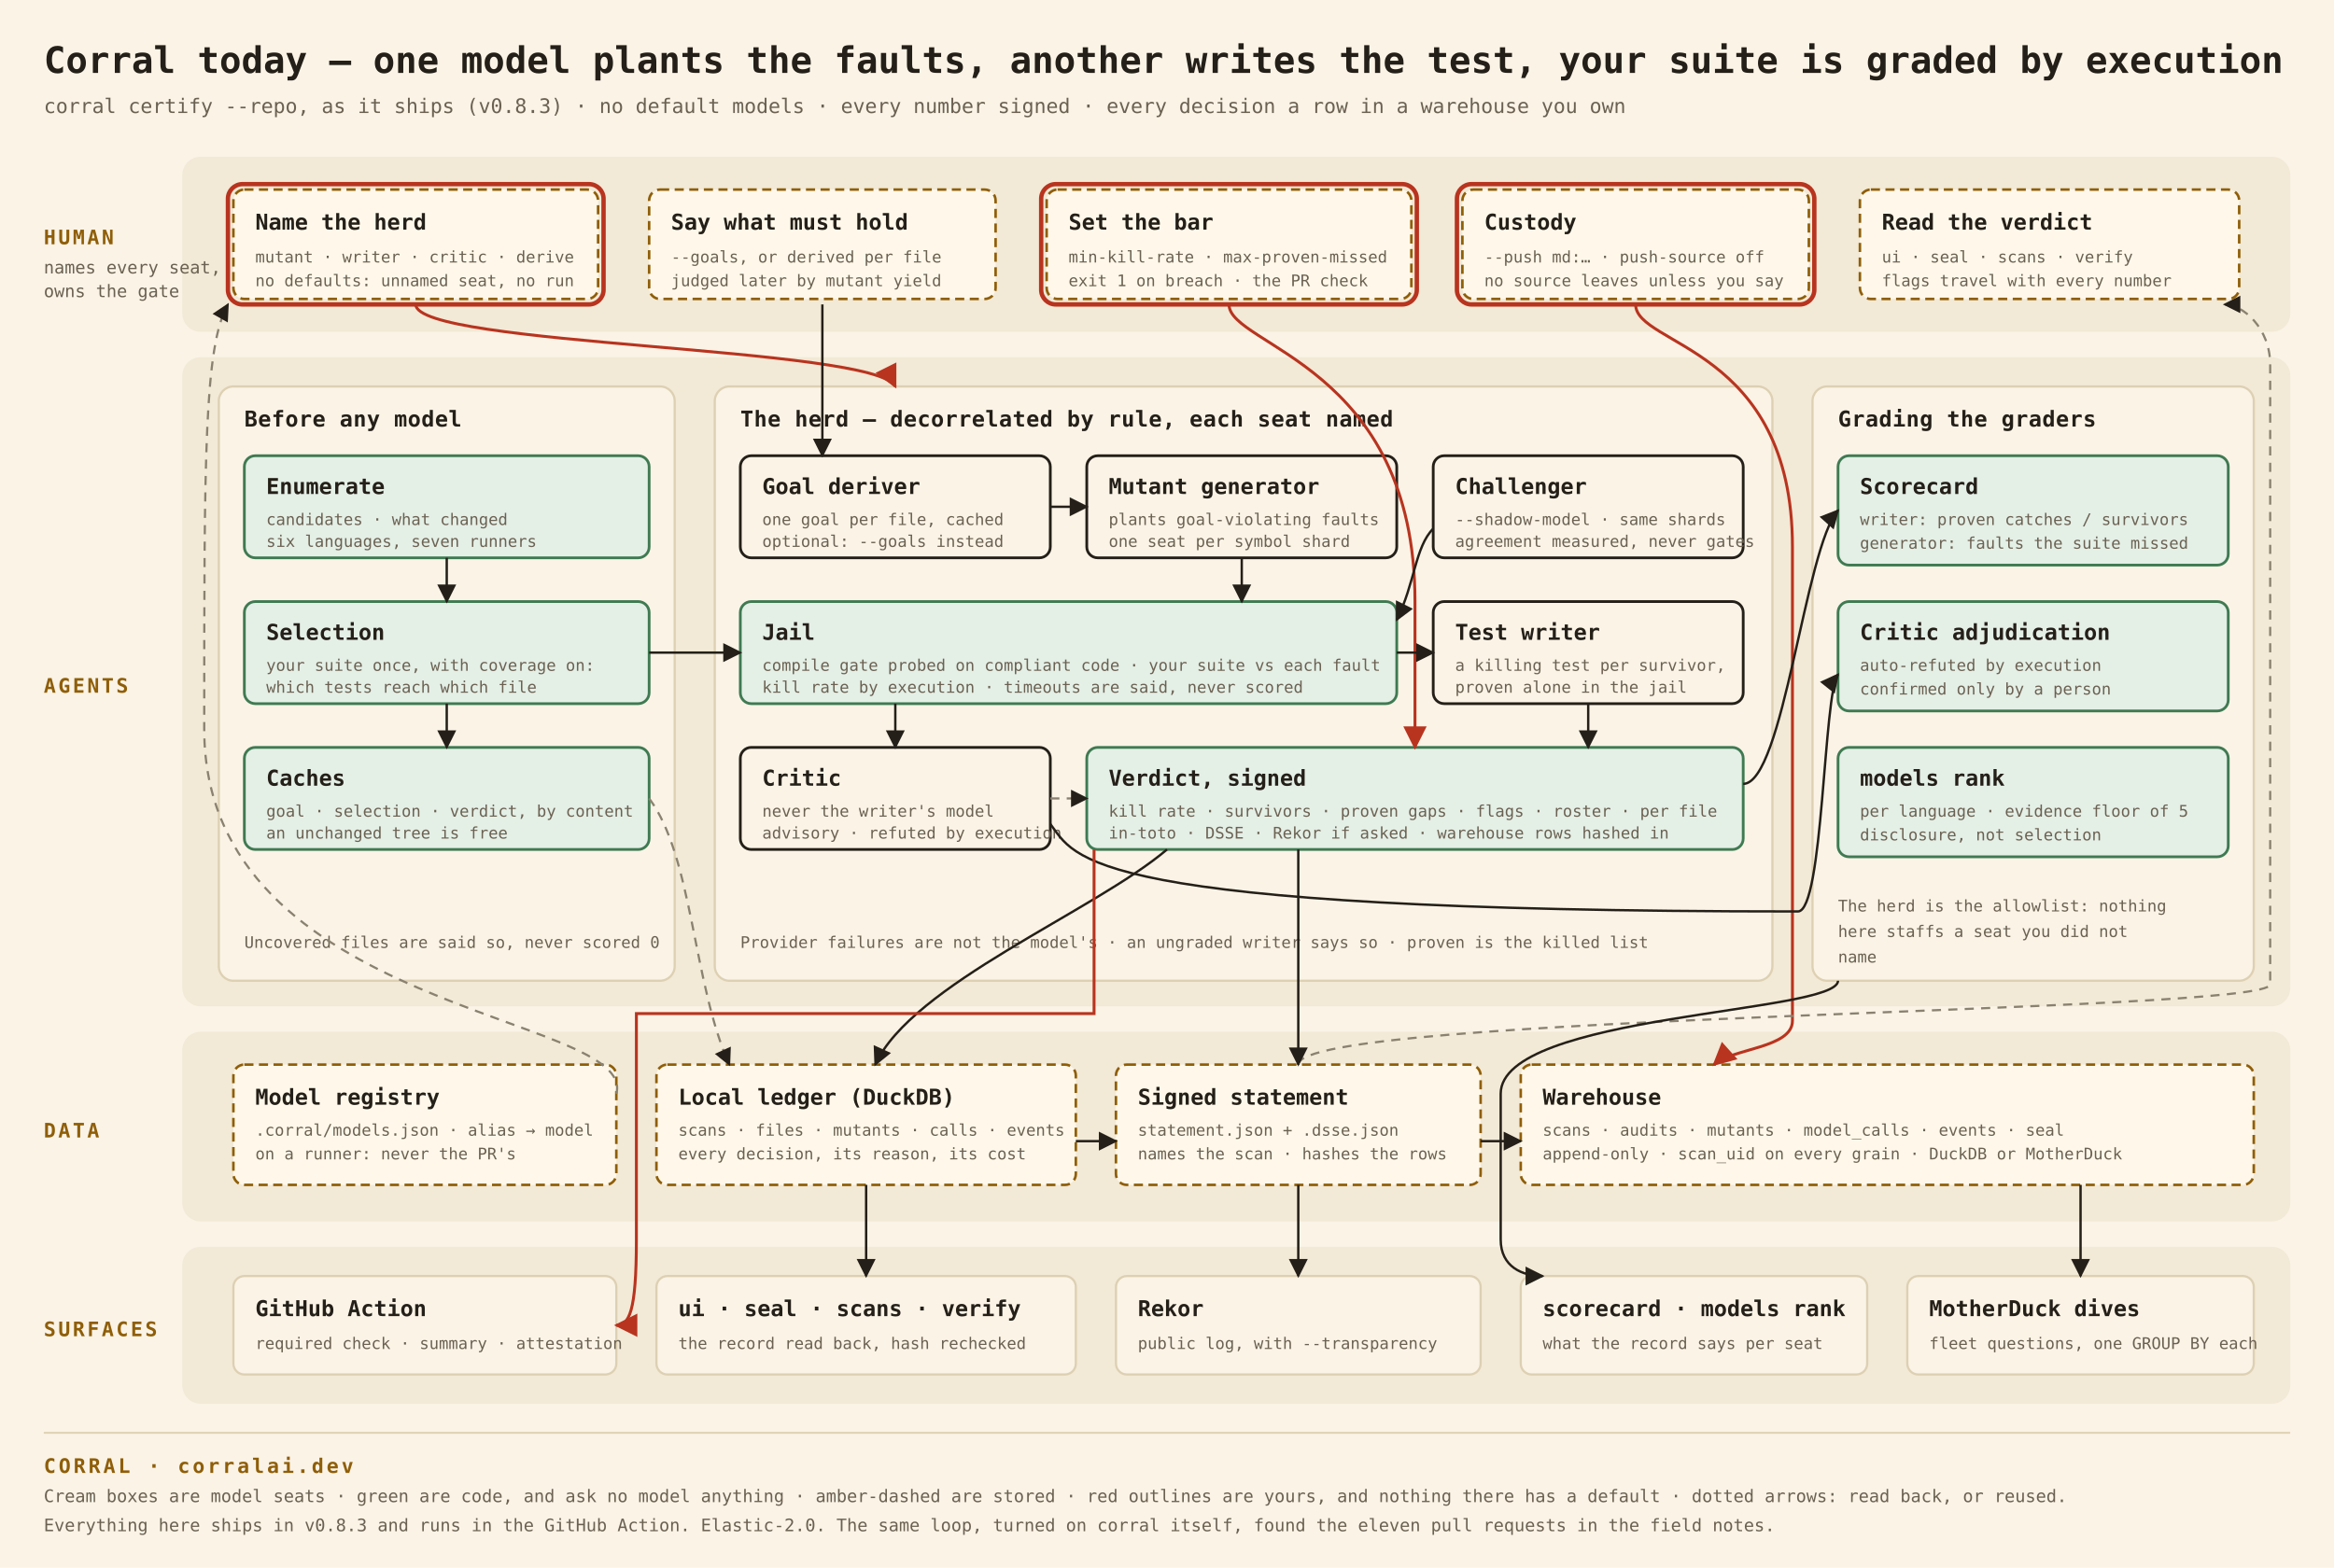
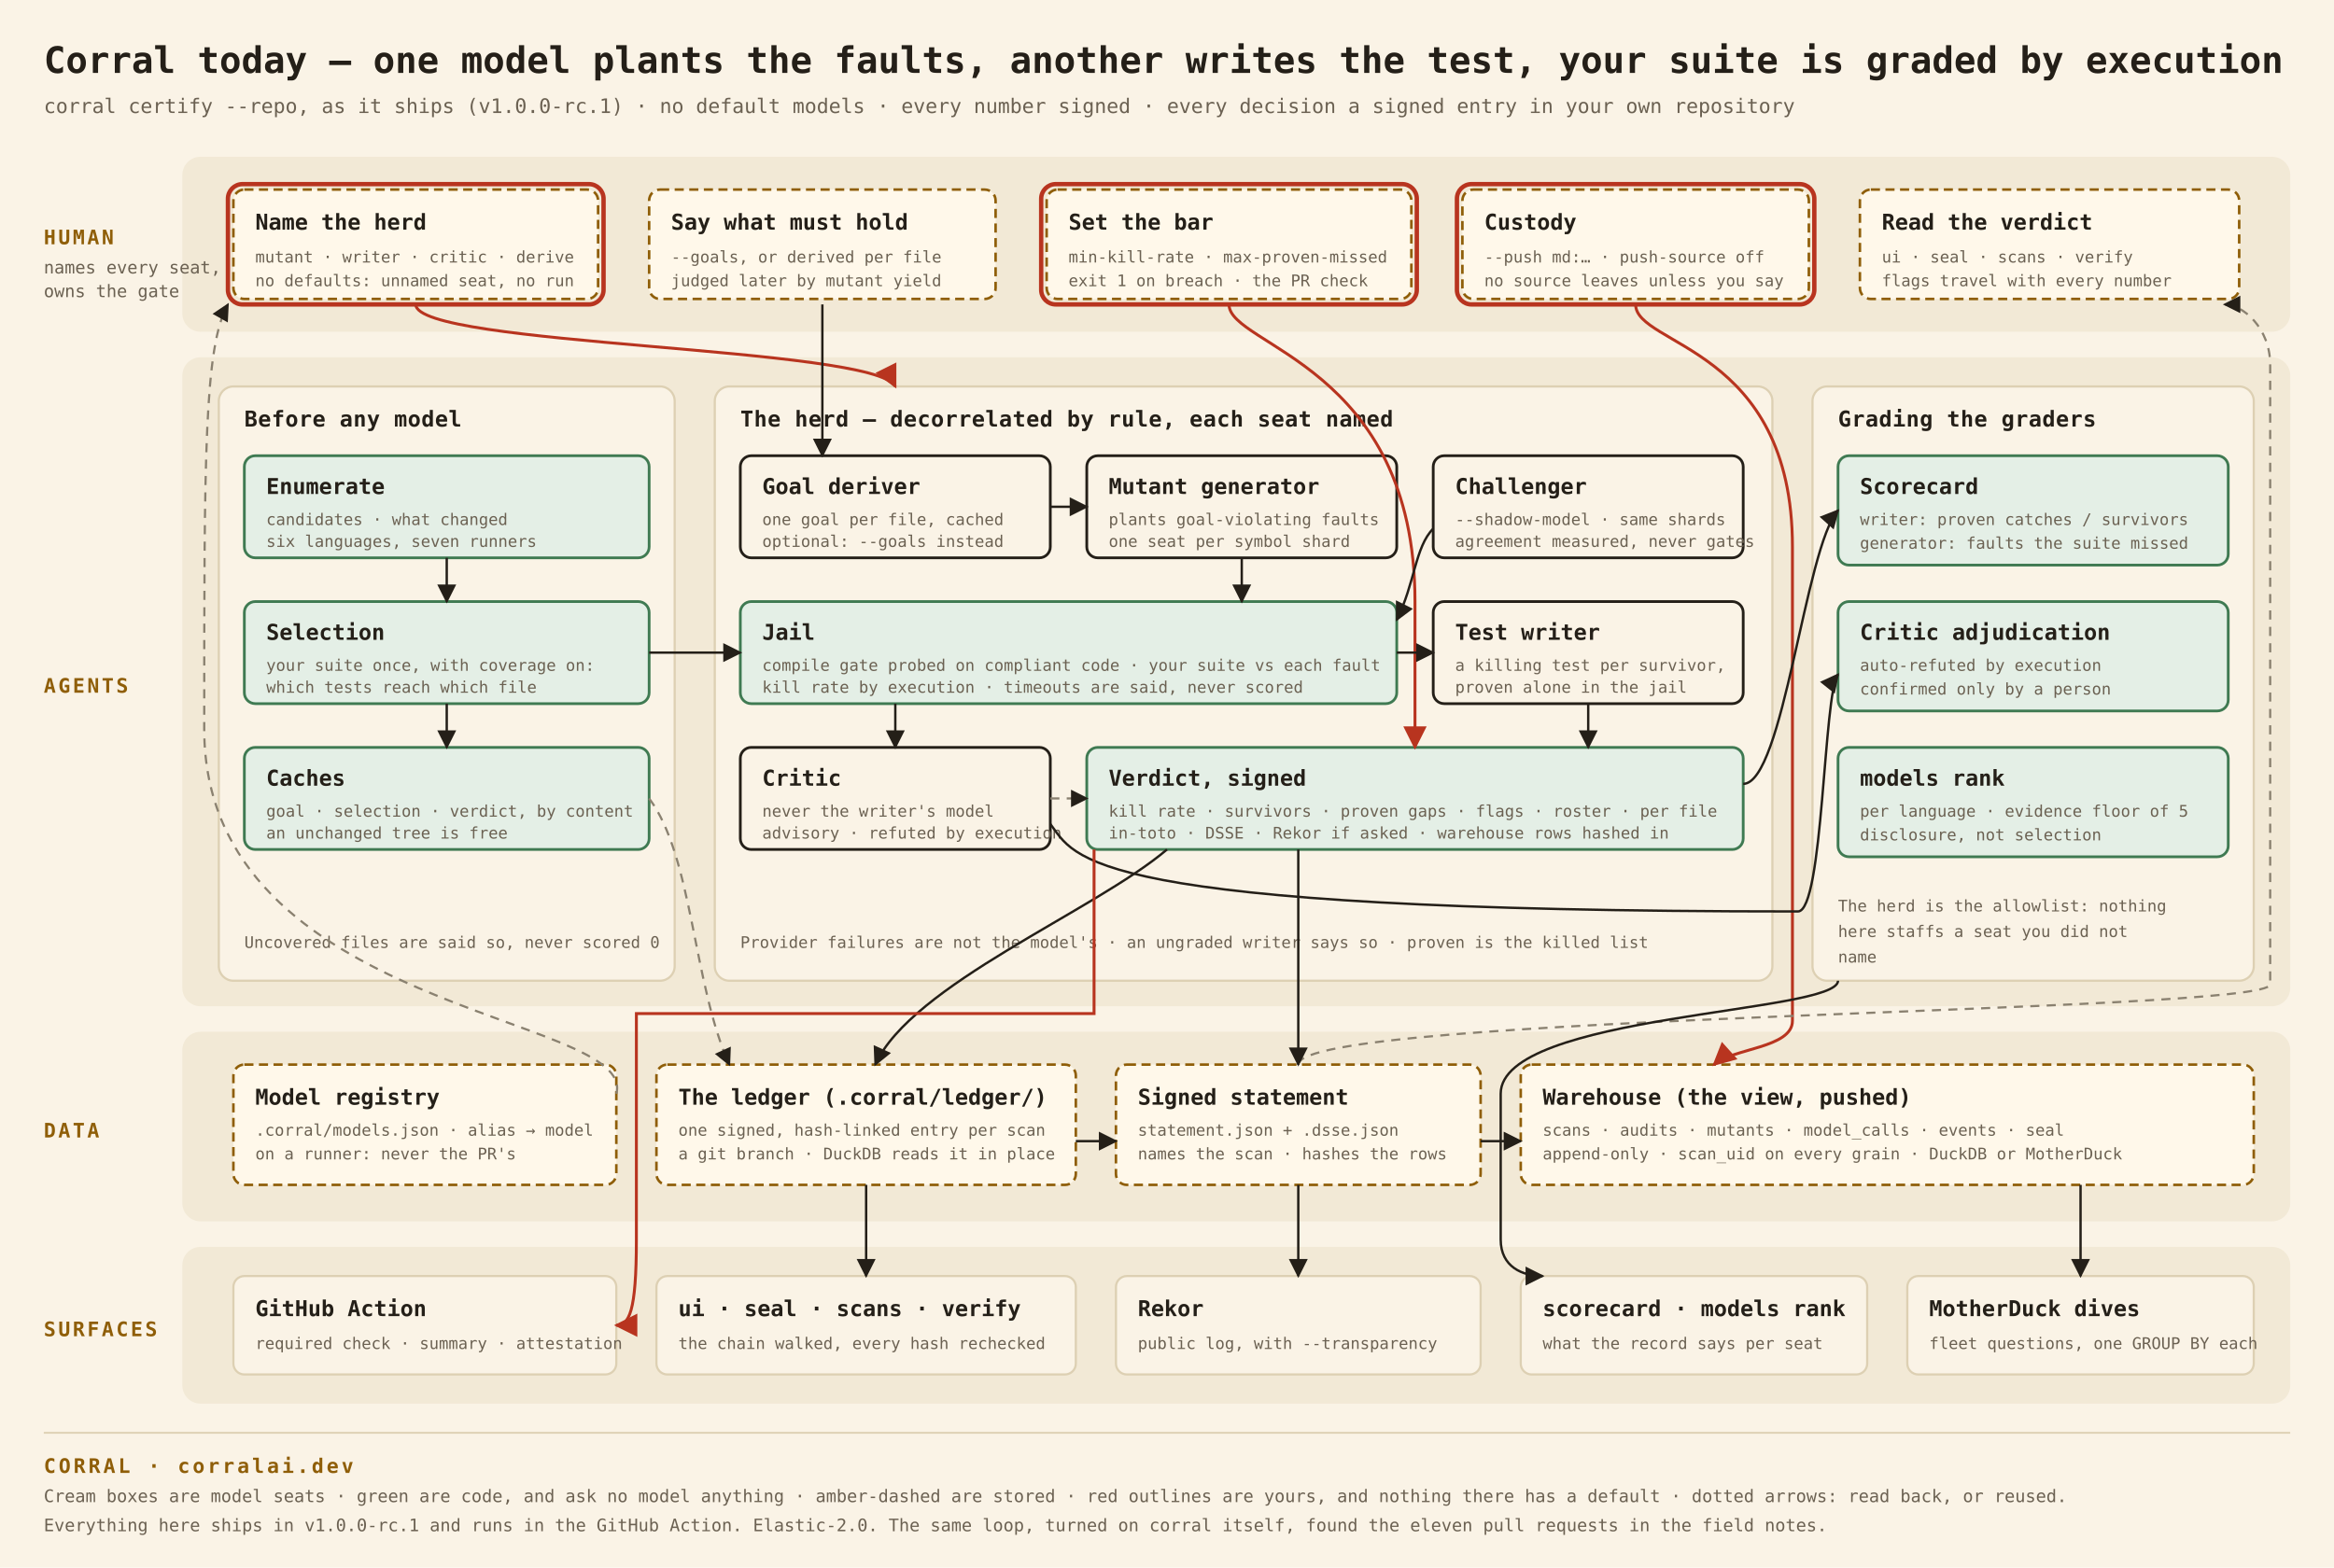
<svg xmlns="http://www.w3.org/2000/svg" width="1280" height="860" viewBox="0 0 1280 860" font-family="ui-monospace, SFMono-Regular, Menlo, 'Cascadia Code', 'Fira Code', monospace" font-size="12">
  <defs>
    <marker id="arr" viewBox="0 0 10 10" refX="9" refY="5" markerWidth="8" markerHeight="8" orient="auto-start-reverse">
      <path d="M0,0 L10,5 L0,10 z" fill="#241f18" />
    </marker>
    <marker id="arr-red" viewBox="0 0 10 10" refX="9" refY="5" markerWidth="8" markerHeight="8" orient="auto-start-reverse">
      <path d="M0,0 L10,5 L0,10 z" fill="#b8341f" />
    </marker>
    <style>
      .lane { fill: #f2e9d6; }
      .lanelabel { font-size: 11px; font-weight: 700; letter-spacing: .12em; fill: #8f5e08; }
      .group { fill: #faf3e6; stroke: #ddd0b3; stroke-width: 1.2; }
      .grouptitle { font-size: 12px; font-weight: 700; fill: #241f18; letter-spacing: .02em; }
      .agent { fill: #faf3e6; stroke: #241f18; stroke-width: 1.5; }
      .code { fill: #e4efe6; stroke: #3f7a52; stroke-width: 1.5; }
      .state { fill: #fff8ea; stroke: #8f5e08; stroke-width: 1.4; stroke-dasharray: 5 3; }
      .surface { fill: #faf3e6; stroke: #ddd0b3; stroke-width: 1.2; }
      .arm { fill: none; stroke: #b8341f; stroke-width: 2.4; }
      .t { font-size: 12px; font-weight: 700; fill: #241f18; }
      .s { font-size: 8.8px; fill: #6b6152; }
      .flow { fill: none; stroke: #241f18; stroke-width: 1.3; marker-end: url(#arr); }
      .flowred { fill: none; stroke: #b8341f; stroke-width: 1.6; marker-end: url(#arr-red); }
      .flowback { fill: none; stroke: #8a8170; stroke-width: 1.2; stroke-dasharray: 5 4; marker-end: url(#arr); }
      .title { font-size: 20px; font-weight: 700; fill: #241f18; }
      .subtitle { font-size: 11px; fill: #6b6152; }
      .key { font-size: 9.5px; fill: #6b6152; }
      .brand { font-size: 11px; font-weight: 700; fill: #8f5e08; letter-spacing: .14em; }
    </style>
  </defs>
  <rect width="1280" height="860" fill="#faf3e6" />
  <text x="24" y="40" class="title">Corral today — one model plants the faults, another writes the test, your suite is graded by execution</text>
-   <text x="24" y="62" class="subtitle">corral certify --repo, as it ships (v0.8.3) · no default models · every number signed · every decision a row in a warehouse you own</text>
+   <text x="24" y="62" class="subtitle">corral certify --repo, as it ships (v1.0.0-rc.1) · no default models · every number signed · every decision a signed entry in your own repository</text>
  <rect x="100" y="86" width="1156" height="96" rx="10" class="lane" />
  <text x="24" y="134" class="lanelabel">HUMAN</text>
  <text x="24" y="150" class="key">names every seat,</text>
  <text x="24" y="163" class="key">owns the gate</text>
  <rect x="100" y="196" width="1156" height="356" rx="10" class="lane" />
  <text x="24" y="380" class="lanelabel">AGENTS</text>
  <rect x="100" y="566" width="1156" height="104" rx="10" class="lane" />
  <text x="24" y="624" class="lanelabel">DATA</text>
  <rect x="100" y="684" width="1156" height="86" rx="10" class="lane" />
  <text x="24" y="733" class="lanelabel">SURFACES</text>
  <g>
    <rect x="128" y="104" width="200" height="60" rx="6" class="state" />
    <rect x="125" y="101" width="206" height="66" rx="8" class="arm" />
    <text x="140" y="126" class="t">Name the herd</text>
    <text x="140" y="144" class="s">mutant · writer · critic · derive</text>
    <text x="140" y="157" class="s">no defaults: unnamed seat, no run</text>
  </g>
  <g>
    <rect x="356" y="104" width="190" height="60" rx="6" class="state" />
    <text x="368" y="126" class="t">Say what must hold</text>
    <text x="368" y="144" class="s">--goals, or derived per file</text>
    <text x="368" y="157" class="s">judged later by mutant yield</text>
  </g>
  <g>
    <rect x="574" y="104" width="200" height="60" rx="6" class="state" />
    <rect x="571" y="101" width="206" height="66" rx="8" class="arm" />
    <text x="586" y="126" class="t">Set the bar</text>
    <text x="586" y="144" class="s">min-kill-rate · max-proven-missed</text>
    <text x="586" y="157" class="s">exit 1 on breach · the PR check</text>
  </g>
  <g>
    <rect x="802" y="104" width="190" height="60" rx="6" class="state" />
    <rect x="799" y="101" width="196" height="66" rx="8" class="arm" />
    <text x="814" y="126" class="t">Custody</text>
    <text x="814" y="144" class="s">--push md:… · push-source off</text>
    <text x="814" y="157" class="s">no source leaves unless you say</text>
  </g>
  <g>
    <rect x="1020" y="104" width="208" height="60" rx="6" class="state" />
    <text x="1032" y="126" class="t">Read the verdict</text>
    <text x="1032" y="144" class="s">ui · seal · scans · verify</text>
    <text x="1032" y="157" class="s">flags travel with every number</text>
  </g>
  <rect x="120" y="212" width="250" height="326" rx="8" class="group" />
  <text x="134" y="234" class="grouptitle">Before any model</text>
  <g>
    <rect x="134" y="250" width="222" height="56" rx="6" class="code" />
    <text x="146" y="271" class="t">Enumerate</text>
    <text x="146" y="288" class="s">candidates · what changed</text>
    <text x="146" y="300" class="s">six languages, seven runners</text>
  </g>
  <g>
    <rect x="134" y="330" width="222" height="56" rx="6" class="code" />
    <text x="146" y="351" class="t">Selection</text>
    <text x="146" y="368" class="s">your suite once, with coverage on:</text>
    <text x="146" y="380" class="s">which tests reach which file</text>
  </g>
  <g>
    <rect x="134" y="410" width="222" height="56" rx="6" class="code" />
    <text x="146" y="431" class="t">Caches</text>
    <text x="146" y="448" class="s">goal · selection · verdict, by content</text>
    <text x="146" y="460" class="s">an unchanged tree is free</text>
  </g>
  <text x="134" y="520" class="s">Uncovered files are said so, never scored 0</text>
  <rect x="392" y="212" width="580" height="326" rx="8" class="group" />
  <text x="406" y="234" class="grouptitle">The herd — decorrelated by rule, each seat named</text>
  <g>
    <rect x="406" y="250" width="170" height="56" rx="6" class="agent" />
    <text x="418" y="271" class="t">Goal deriver</text>
    <text x="418" y="288" class="s">one goal per file, cached</text>
    <text x="418" y="300" class="s">optional: --goals instead</text>
  </g>
  <g>
    <rect x="596" y="250" width="170" height="56" rx="6" class="agent" />
    <text x="608" y="271" class="t">Mutant generator</text>
    <text x="608" y="288" class="s">plants goal-violating faults</text>
    <text x="608" y="300" class="s">one seat per symbol shard</text>
  </g>
  <g>
    <rect x="786" y="250" width="170" height="56" rx="6" class="agent" />
    <text x="798" y="271" class="t">Challenger</text>
    <text x="798" y="288" class="s">--shadow-model · same shards</text>
    <text x="798" y="300" class="s">agreement measured, never gates</text>
  </g>
  <g>
    <rect x="406" y="330" width="360" height="56" rx="6" class="code" />
    <text x="418" y="351" class="t">Jail</text>
    <text x="418" y="368" class="s">compile gate probed on compliant code · your suite vs each fault</text>
    <text x="418" y="380" class="s">kill rate by execution · timeouts are said, never scored</text>
  </g>
  <g>
    <rect x="786" y="330" width="170" height="56" rx="6" class="agent" />
    <text x="798" y="351" class="t">Test writer</text>
    <text x="798" y="368" class="s">a killing test per survivor,</text>
    <text x="798" y="380" class="s">proven alone in the jail</text>
  </g>
  <g>
    <rect x="406" y="410" width="170" height="56" rx="6" class="agent" />
    <text x="418" y="431" class="t">Critic</text>
    <text x="418" y="448" class="s">never the writer's model</text>
    <text x="418" y="460" class="s">advisory · refuted by execution</text>
  </g>
  <g>
    <rect x="596" y="410" width="360" height="56" rx="6" class="code" />
    <text x="608" y="431" class="t">Verdict, signed</text>
    <text x="608" y="448" class="s">kill rate · survivors · proven gaps · flags · roster · per file</text>
    <text x="608" y="460" class="s">in-toto · DSSE · Rekor if asked · warehouse rows hashed in</text>
  </g>
  <text x="406" y="520" class="s">Provider failures are not the model's · an ungraded writer says so · proven is the killed list</text>
  <rect x="994" y="212" width="242" height="326" rx="8" class="group" />
  <text x="1008" y="234" class="grouptitle">Grading the graders</text>
  <g>
    <rect x="1008" y="250" width="214" height="60" rx="6" class="code" />
    <text x="1020" y="271" class="t">Scorecard</text>
    <text x="1020" y="288" class="s">writer: proven catches / survivors</text>
    <text x="1020" y="301" class="s">generator: faults the suite missed</text>
  </g>
  <g>
    <rect x="1008" y="330" width="214" height="60" rx="6" class="code" />
    <text x="1020" y="351" class="t">Critic adjudication</text>
    <text x="1020" y="368" class="s">auto-refuted by execution</text>
    <text x="1020" y="381" class="s">confirmed only by a person</text>
  </g>
  <g>
    <rect x="1008" y="410" width="214" height="60" rx="6" class="code" />
    <text x="1020" y="431" class="t">models rank</text>
    <text x="1020" y="448" class="s">per language · evidence floor of 5</text>
    <text x="1020" y="461" class="s">disclosure, not selection</text>
  </g>
  <text x="1008" y="500" class="s">The herd is the allowlist: nothing</text>
  <text x="1008" y="514" class="s">here staffs a seat you did not</text>
  <text x="1008" y="528" class="s">name</text>
  <g>
    <rect x="128" y="584" width="210" height="66" rx="6" class="state" />
    <text x="140" y="606" class="t">Model registry</text>
    <text x="140" y="623" class="s">.corral/models.json · alias → model</text>
    <text x="140" y="636" class="s">on a runner: never the PR's</text>
  </g>
  <g>
    <rect x="360" y="584" width="230" height="66" rx="6" class="state" />
-     <text x="372" y="606" class="t">Local ledger (DuckDB)</text>
-     <text x="372" y="623" class="s">scans · files · mutants · calls · events</text>
-     <text x="372" y="636" class="s">every decision, its reason, its cost</text>
+     <text x="372" y="606" class="t">The ledger (.corral/ledger/)</text>
+     <text x="372" y="623" class="s">one signed, hash-linked entry per scan</text>
+     <text x="372" y="636" class="s">a git branch · DuckDB reads it in place</text>
  </g>
  <g>
    <rect x="612" y="584" width="200" height="66" rx="6" class="state" />
    <text x="624" y="606" class="t">Signed statement</text>
    <text x="624" y="623" class="s">statement.json + .dsse.json</text>
    <text x="624" y="636" class="s">names the scan · hashes the rows</text>
  </g>
  <g>
    <rect x="834" y="584" width="402" height="66" rx="6" class="state" />
-     <text x="846" y="606" class="t">Warehouse</text>
+     <text x="846" y="606" class="t">Warehouse (the view, pushed)</text>
    <text x="846" y="623" class="s">scans · audits · mutants · model_calls · events · seal</text>
    <text x="846" y="636" class="s">append-only · scan_uid on every grain · DuckDB or MotherDuck</text>
  </g>
  <g>
    <rect x="128" y="700" width="210" height="54" rx="6" class="surface" />
    <text x="140" y="722" class="t">GitHub Action</text>
    <text x="140" y="740" class="s">required check · summary · attestation</text>
  </g>
  <g>
    <rect x="360" y="700" width="230" height="54" rx="6" class="surface" />
    <text x="372" y="722" class="t">ui · seal · scans · verify</text>
-     <text x="372" y="740" class="s">the record read back, hash rechecked</text>
+     <text x="372" y="740" class="s">the chain walked, every hash rechecked</text>
  </g>
  <g>
    <rect x="612" y="700" width="200" height="54" rx="6" class="surface" />
    <text x="624" y="722" class="t">Rekor</text>
    <text x="624" y="740" class="s">public log, with --transparency</text>
  </g>
  <g>
    <rect x="834" y="700" width="190" height="54" rx="6" class="surface" />
    <text x="846" y="722" class="t">scorecard · models rank</text>
    <text x="846" y="740" class="s">what the record says per seat</text>
  </g>
  <g>
    <rect x="1046" y="700" width="190" height="54" rx="6" class="surface" />
    <text x="1058" y="722" class="t">MotherDuck dives</text>
    <text x="1058" y="740" class="s">fleet questions, one GROUP BY each</text>
  </g>
  <path d="M228,167 C228,190 480,190 491,212" class="flowred" />
  <path d="M451,167 L451,250" class="flow" />
  <path d="M674,167 C674,190 776,200 776,330 L776,410" class="flowred" />
  <path d="M897,167 C897,190 983,190 983,300 L983,560 C983,575 950,575 940,584" class="flowred" />
  <path d="M712,584 C712,556 1245,556 1245,540 L1245,200 C1245,180 1230,167 1220,167" class="flowback" />
  <path d="M245,306 L245,330" class="flow" />
  <path d="M245,386 L245,410" class="flow" />
  <path d="M356,358 L406,358" class="flow" />
  <path d="M576,278 L596,278" class="flow" />
  <path d="M681,306 L681,330" class="flow" />
  <path d="M786,290 C776,300 776,320 766,340" class="flow" />
  <path d="M766,358 L786,358" class="flow" />
  <path d="M871,386 L871,410" class="flow" />
  <path d="M491,386 L491,410" class="flow" />
  <path d="M576,438 L596,438" class="flowback" />
  <path d="M712,466 L712,584" class="flow" />
  <path d="M640,466 C600,500 500,540 480,584" class="flow" />
  <path d="M956,430 C978,430 990,300 1008,280" class="flow" />
  <path d="M576,452 C590,470 590,500 986,500 C1000,500 1000,380 1008,370" class="flow" />
  <path d="M590,626 L612,626" class="flow" />
  <path d="M812,626 L834,626" class="flow" />
  <path d="M338,600 C350,556 112,556 112,400 C112,250 112,190 125,167" class="flowback" />
  <path d="M356,438 C380,470 380,540 400,584" class="flowback" />
  <path d="M712,650 L712,700" class="flow" />
  <path d="M475,650 L475,700" class="flow" />
  <path d="M1141,650 L1141,700" class="flow" />
  <path d="M1008,538 C1008,556 823,556 823,600 L823,680 C823,695 835,700 846,700" class="flow" />
  <path d="M600,466 L600,556 L349,556 L349,680 C349,720 345,727 338,727" class="flowred" />
  <line x1="24" y1="786" x2="1256" y2="786" stroke="#ddd0b3" stroke-width="1" />
  <text x="24" y="808" class="brand">CORRAL · corralai.dev</text>
  <text x="24" y="824" class="key">Cream boxes are model seats · green are code, and ask no model anything · amber-dashed are stored · red outlines are yours, and nothing there has a default · dotted arrows: read back, or reused.</text>
-   <text x="24" y="840" class="key">Everything here ships in v0.8.3 and runs in the GitHub Action. Elastic-2.0. The same loop, turned on corral itself, found the eleven pull requests in the field notes.</text>
+   <text x="24" y="840" class="key">Everything here ships in v1.0.0-rc.1 and runs in the GitHub Action. Elastic-2.0. The same loop, turned on corral itself, found the eleven pull requests in the field notes.</text>
</svg>
